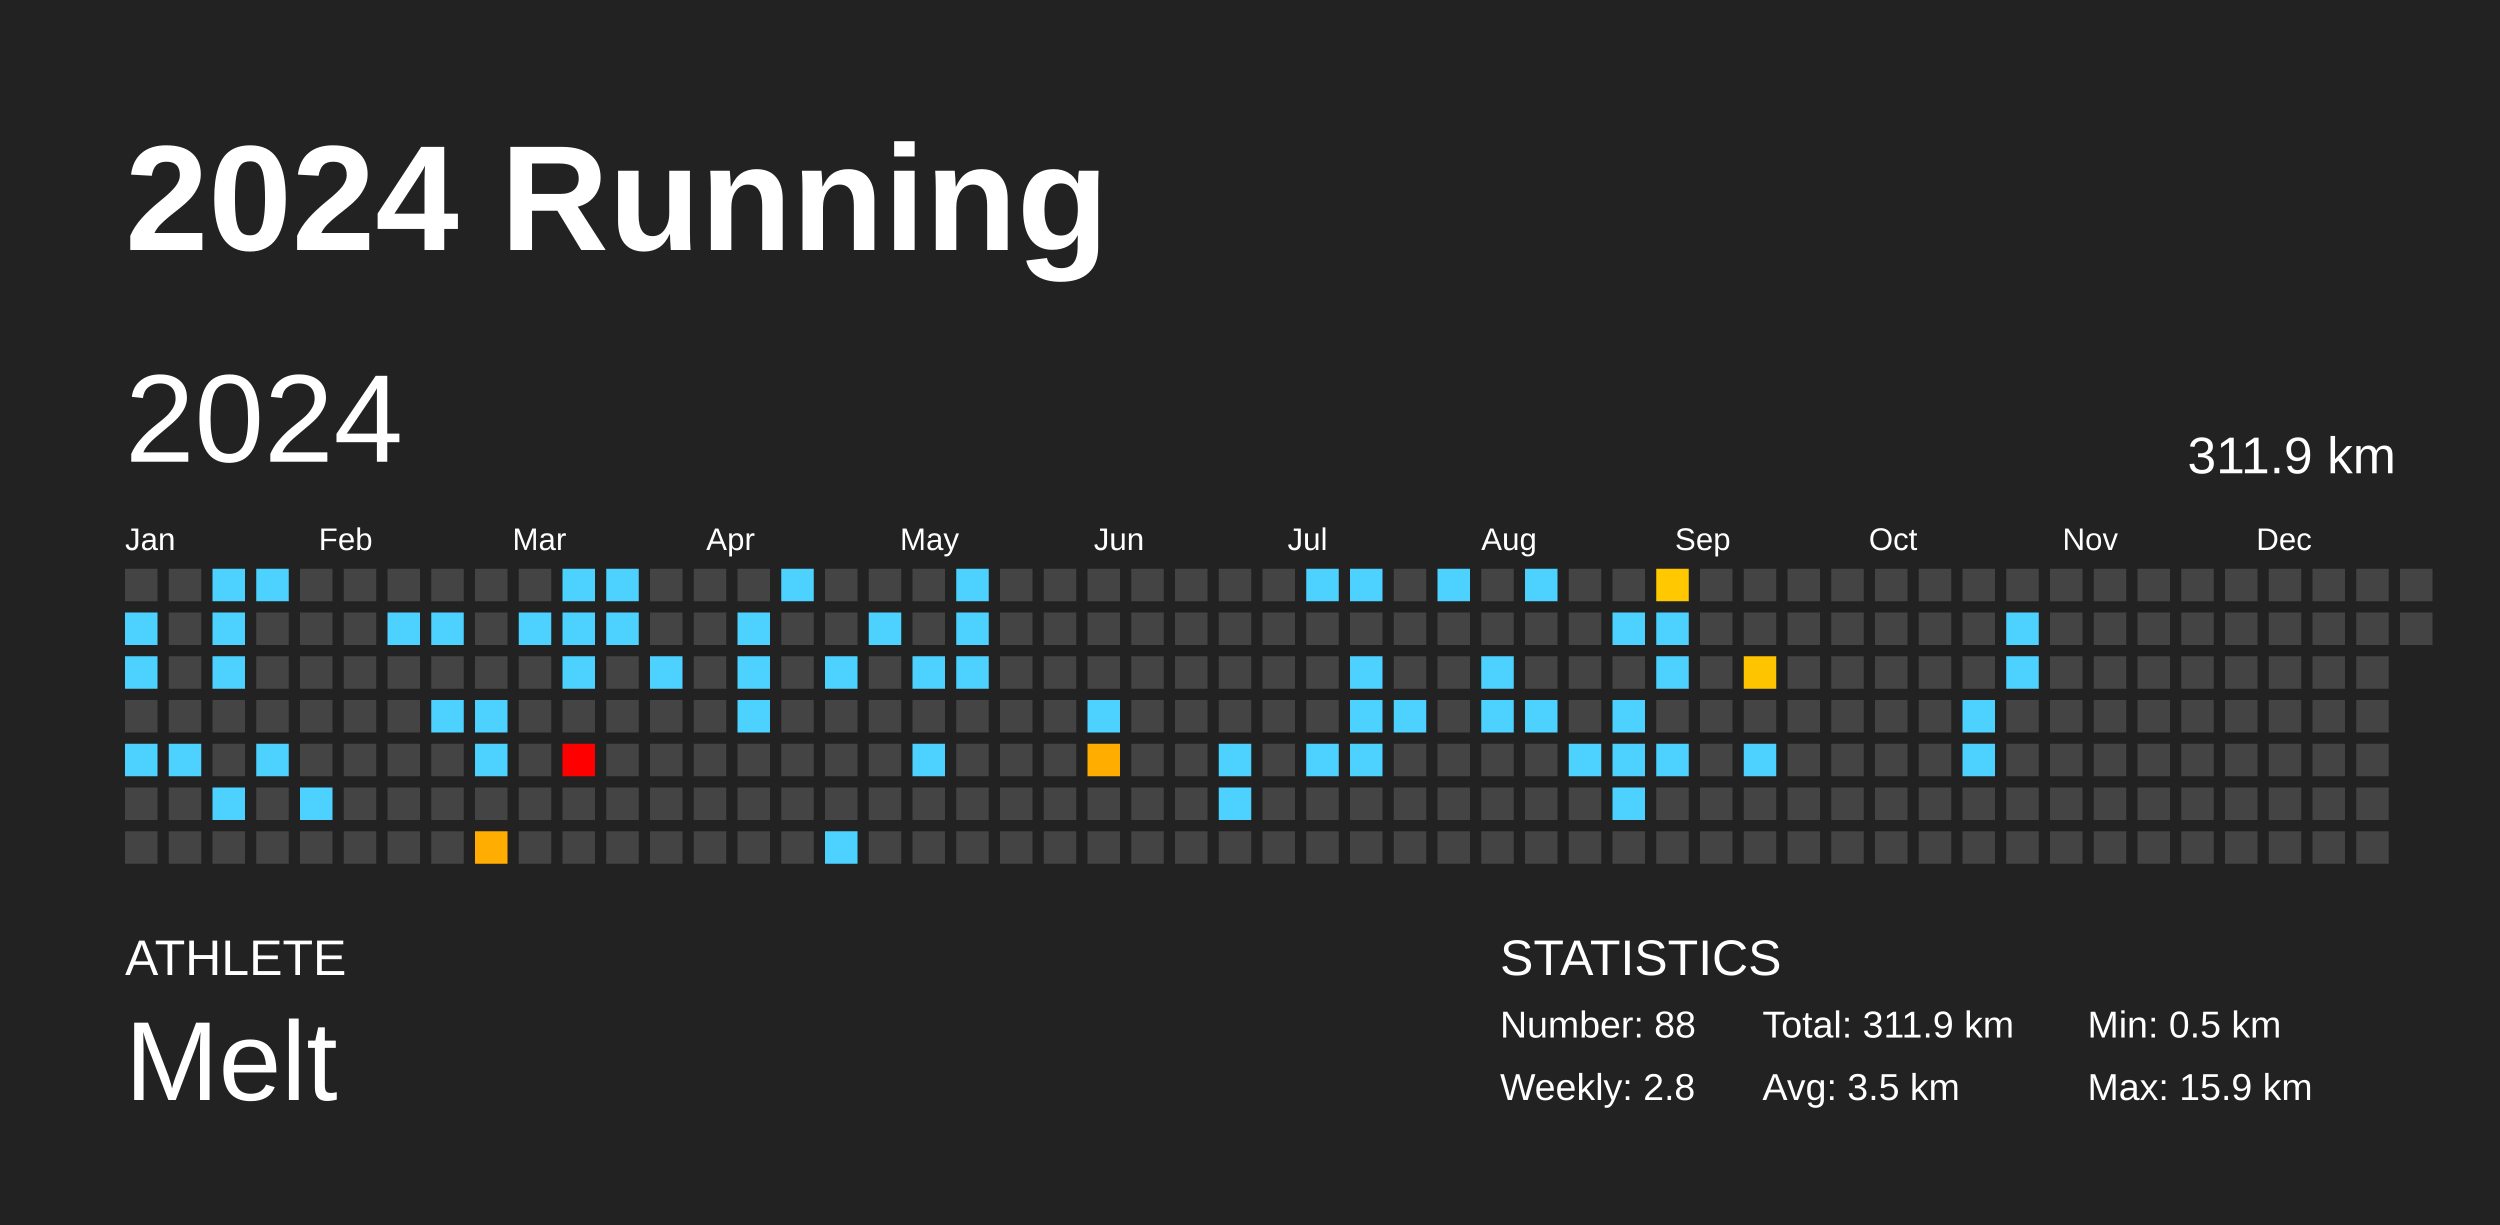
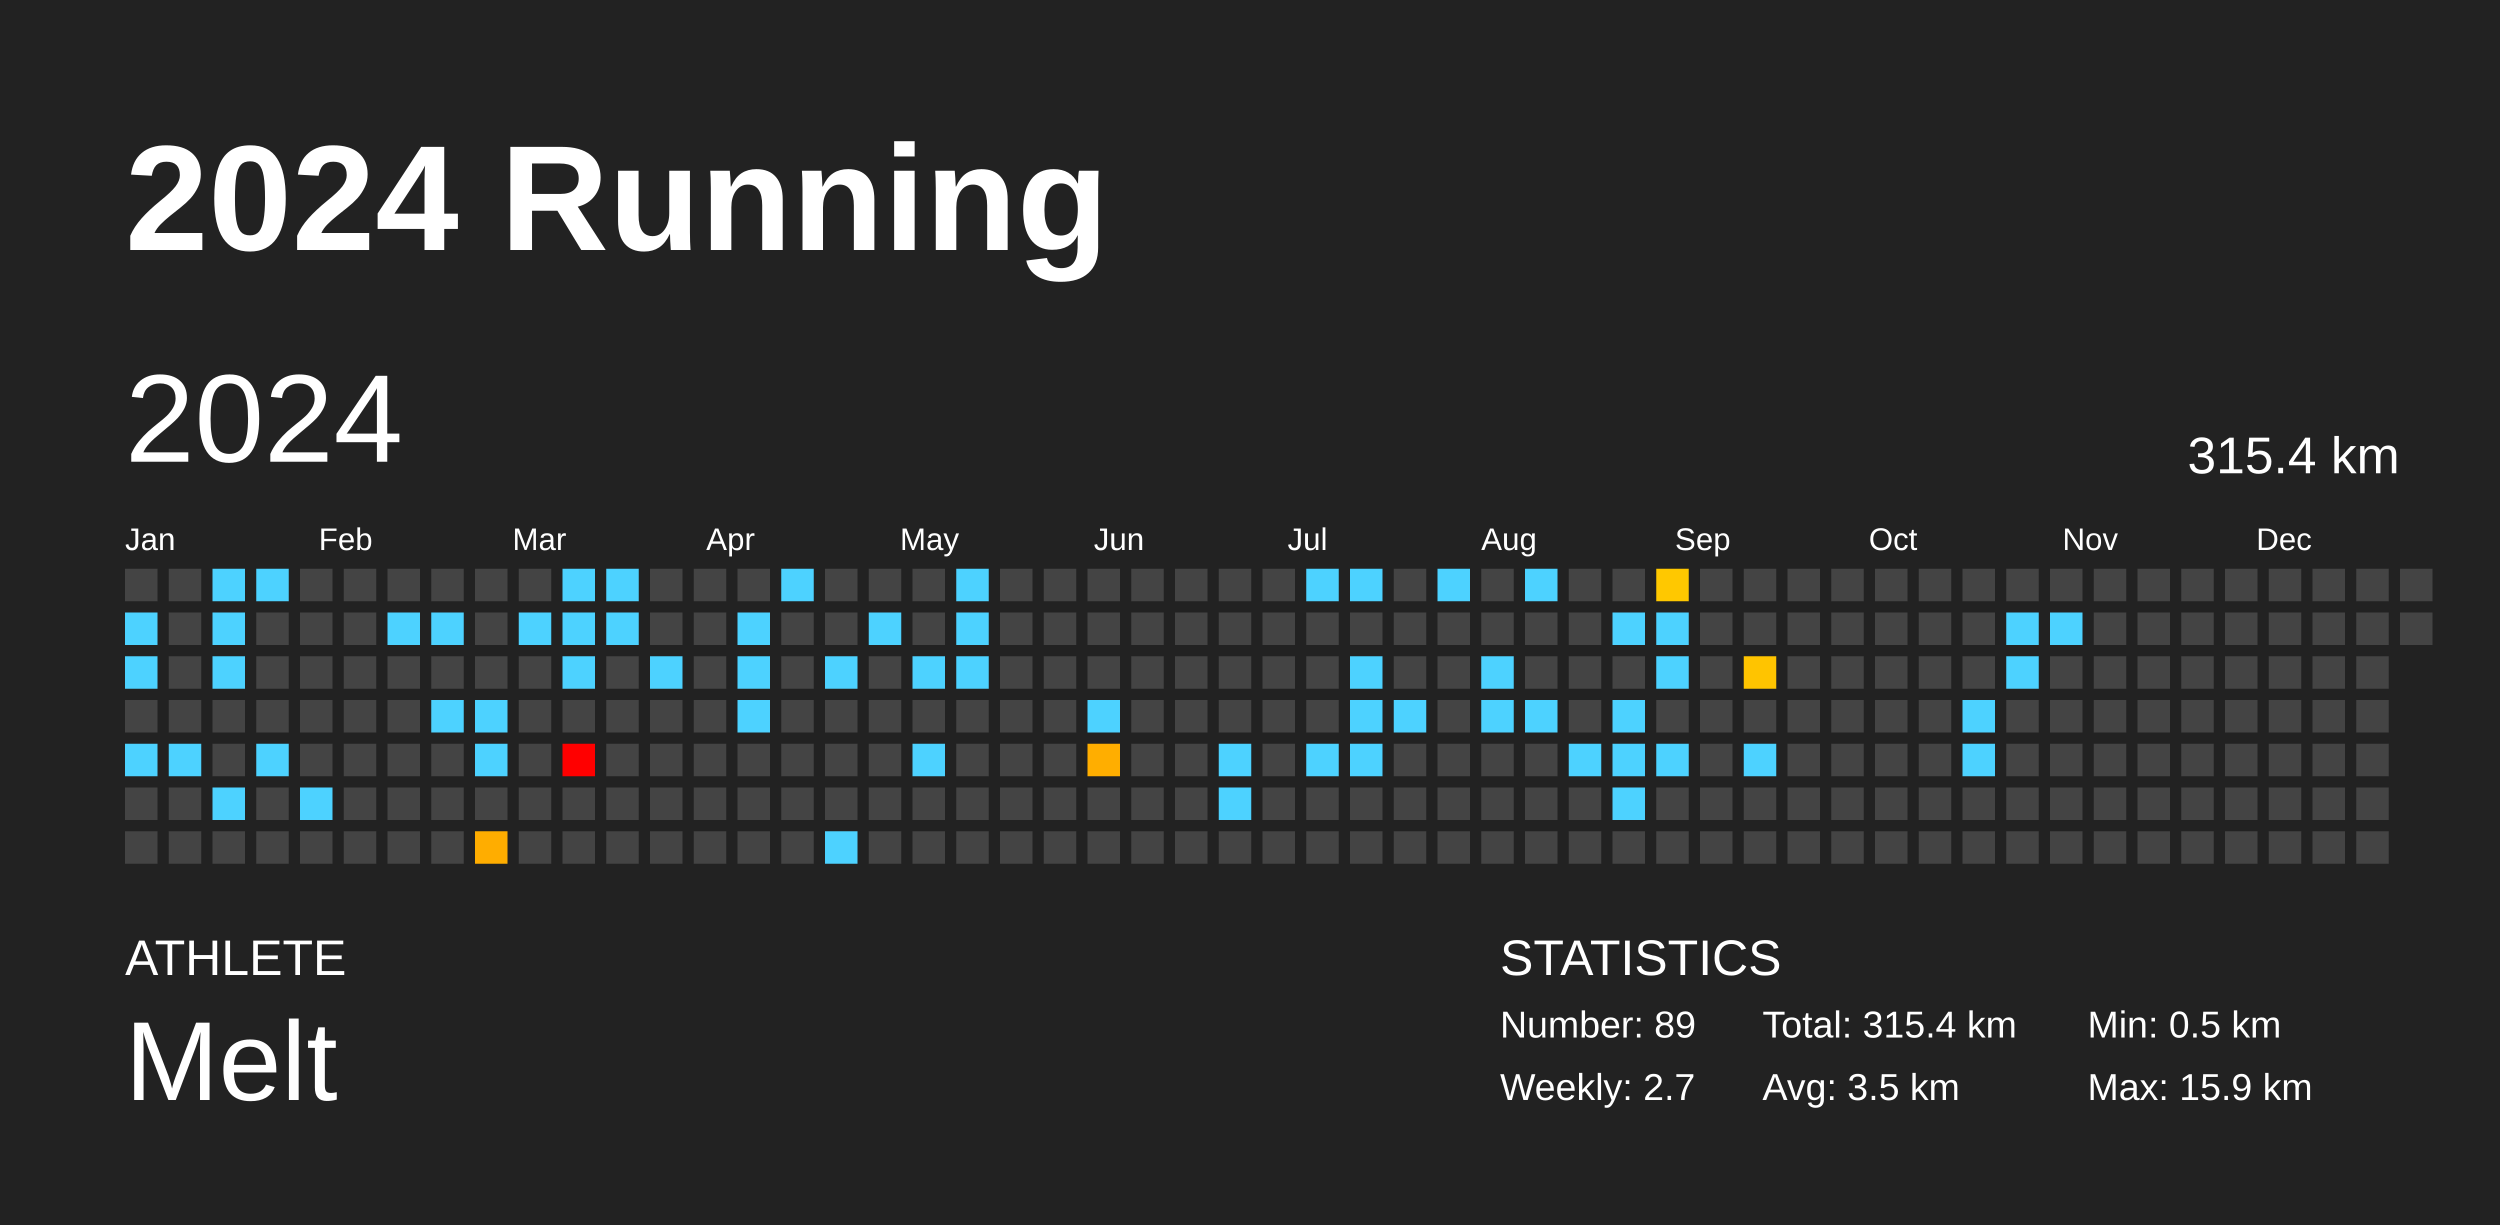
<svg xmlns="http://www.w3.org/2000/svg" baseProfile="full" height="98mm" version="1.1" viewBox="0,0,200,98" width="200mm">
  <defs />
  <rect fill="#222222" height="98" width="200" x="0" y="0" />
  <text fill="#FFFFFF" style="font-size:12px; font-family:Arial; font-weight:bold;" x="10" y="20">2024 Running</text>
  <text fill="#FFFFFF" style="font-size:4px; font-family:Arial" x="10" y="78">ATHLETE</text>
  <text fill="#FFFFFF" style="font-size:9px; font-family:Arial" x="10" y="88">Melt</text>
  <text fill="#FFFFFF" style="font-size:4px; font-family:Arial" x="120" y="78">STATISTICS</text>
-   <text fill="#FFFFFF" style="font-size:3px; font-family:Arial" x="120" y="83">Number: 88</text>
-   <text fill="#FFFFFF" style="font-size:3px; font-family:Arial" x="120" y="88">Weekly: 2.8</text>
-   <text fill="#FFFFFF" style="font-size:3px; font-family:Arial" x="141" y="83">Total: 311.9 km</text>
+   <text fill="#FFFFFF" style="font-size:3px; font-family:Arial" x="120" y="83">Number: 89</text>
+   <text fill="#FFFFFF" style="font-size:3px; font-family:Arial" x="120" y="88">Weekly: 2.7</text>
+   <text fill="#FFFFFF" style="font-size:3px; font-family:Arial" x="141" y="83">Total: 315.4 km</text>
  <text fill="#FFFFFF" style="font-size:3px; font-family:Arial" x="141" y="88">Avg: 3.5 km</text>
  <text fill="#FFFFFF" style="font-size:3px; font-family:Arial" x="167" y="83">Min: 0.5 km</text>
  <text fill="#FFFFFF" style="font-size:3px; font-family:Arial" x="167" y="88">Max: 15.9 km</text>
  <text dominant-baseline="hanging" fill="#FFFFFF" style="font-size:10.0px; font-family:Arial;" x="10" y="30">2024</text>
-   <text dominant-baseline="hanging" fill="#FFFFFF" style="font-size:4.125px; font-family:Arial;" x="175" y="35">311.9 km</text>
+   <text dominant-baseline="hanging" fill="#FFFFFF" style="font-size:4.125px; font-family:Arial;" x="175" y="35">315.4 km</text>
  <text fill="#FFFFFF" style="font-size:2.5px; font-family:Arial" x="10.0" y="44">Jan</text>
  <text fill="#FFFFFF" style="font-size:2.5px; font-family:Arial" x="25.5" y="44">Feb</text>
  <text fill="#FFFFFF" style="font-size:2.5px; font-family:Arial" x="41.0" y="44">Mar</text>
  <text fill="#FFFFFF" style="font-size:2.5px; font-family:Arial" x="56.5" y="44">Apr</text>
  <text fill="#FFFFFF" style="font-size:2.5px; font-family:Arial" x="72.0" y="44">May</text>
  <text fill="#FFFFFF" style="font-size:2.5px; font-family:Arial" x="87.5" y="44">Jun</text>
  <text fill="#FFFFFF" style="font-size:2.5px; font-family:Arial" x="103.0" y="44">Jul</text>
  <text fill="#FFFFFF" style="font-size:2.5px; font-family:Arial" x="118.5" y="44">Aug</text>
  <text fill="#FFFFFF" style="font-size:2.5px; font-family:Arial" x="134.0" y="44">Sep</text>
  <text fill="#FFFFFF" style="font-size:2.5px; font-family:Arial" x="149.5" y="44">Oct</text>
  <text fill="#FFFFFF" style="font-size:2.5px; font-family:Arial" x="165.0" y="44">Nov</text>
  <text fill="#FFFFFF" style="font-size:2.5px; font-family:Arial" x="180.5" y="44">Dec</text>
  <rect fill="#444444" height="2.6" width="2.6" x="10.0" y="45.5" />
  <rect fill="#4dd2ff" height="2.6" width="2.6" x="10.0" y="49.0" />
  <rect fill="#4dd2ff" height="2.6" width="2.6" x="10.0" y="52.5" />
  <rect fill="#444444" height="2.6" width="2.6" x="10.0" y="56.0" />
  <rect fill="#4dd2ff" height="2.6" width="2.6" x="10.0" y="59.5" />
  <rect fill="#444444" height="2.6" width="2.6" x="10.0" y="63.0" />
  <rect fill="#444444" height="2.6" width="2.6" x="10.0" y="66.5" />
  <rect fill="#444444" height="2.6" width="2.6" x="13.5" y="45.5" />
  <rect fill="#444444" height="2.6" width="2.6" x="13.5" y="49.0" />
  <rect fill="#444444" height="2.6" width="2.6" x="13.5" y="52.5" />
  <rect fill="#444444" height="2.6" width="2.6" x="13.5" y="56.0" />
  <rect fill="#4dd2ff" height="2.6" width="2.6" x="13.5" y="59.5" />
  <rect fill="#444444" height="2.6" width="2.6" x="13.5" y="63.0" />
  <rect fill="#444444" height="2.6" width="2.6" x="13.5" y="66.5" />
  <rect fill="#4dd2ff" height="2.6" width="2.6" x="17.0" y="45.5" />
  <rect fill="#4dd2ff" height="2.6" width="2.6" x="17.0" y="49.0" />
  <rect fill="#4dd2ff" height="2.6" width="2.6" x="17.0" y="52.5" />
  <rect fill="#444444" height="2.6" width="2.6" x="17.0" y="56.0" />
  <rect fill="#444444" height="2.6" width="2.6" x="17.0" y="59.5" />
  <rect fill="#4dd2ff" height="2.6" width="2.6" x="17.0" y="63.0" />
  <rect fill="#444444" height="2.6" width="2.6" x="17.0" y="66.5" />
  <rect fill="#4dd2ff" height="2.6" width="2.6" x="20.5" y="45.5" />
  <rect fill="#444444" height="2.6" width="2.6" x="20.5" y="49.0" />
  <rect fill="#444444" height="2.6" width="2.6" x="20.5" y="52.5" />
  <rect fill="#444444" height="2.6" width="2.6" x="20.5" y="56.0" />
  <rect fill="#4dd2ff" height="2.6" width="2.6" x="20.5" y="59.5" />
  <rect fill="#444444" height="2.6" width="2.6" x="20.5" y="63.0" />
  <rect fill="#444444" height="2.6" width="2.6" x="20.5" y="66.5" />
  <rect fill="#444444" height="2.6" width="2.6" x="24.0" y="45.5" />
  <rect fill="#444444" height="2.6" width="2.6" x="24.0" y="49.0" />
  <rect fill="#444444" height="2.6" width="2.6" x="24.0" y="52.5" />
  <rect fill="#444444" height="2.6" width="2.6" x="24.0" y="56.0" />
  <rect fill="#444444" height="2.6" width="2.6" x="24.0" y="59.5" />
  <rect fill="#4dd2ff" height="2.6" width="2.6" x="24.0" y="63.0" />
  <rect fill="#444444" height="2.6" width="2.6" x="24.0" y="66.5" />
  <rect fill="#444444" height="2.6" width="2.6" x="27.5" y="45.5" />
  <rect fill="#444444" height="2.6" width="2.6" x="27.5" y="49.0" />
  <rect fill="#444444" height="2.6" width="2.6" x="27.5" y="52.5" />
  <rect fill="#444444" height="2.6" width="2.6" x="27.5" y="56.0" />
  <rect fill="#444444" height="2.6" width="2.6" x="27.5" y="59.5" />
  <rect fill="#444444" height="2.6" width="2.6" x="27.5" y="63.0" />
  <rect fill="#444444" height="2.6" width="2.6" x="27.5" y="66.5" />
  <rect fill="#444444" height="2.6" width="2.6" x="31.0" y="45.5" />
  <rect fill="#4dd2ff" height="2.6" width="2.6" x="31.0" y="49.0" />
  <rect fill="#444444" height="2.6" width="2.6" x="31.0" y="52.5" />
  <rect fill="#444444" height="2.6" width="2.6" x="31.0" y="56.0" />
  <rect fill="#444444" height="2.6" width="2.6" x="31.0" y="59.5" />
  <rect fill="#444444" height="2.6" width="2.6" x="31.0" y="63.0" />
  <rect fill="#444444" height="2.6" width="2.6" x="31.0" y="66.5" />
  <rect fill="#444444" height="2.6" width="2.6" x="34.5" y="45.5" />
  <rect fill="#4dd2ff" height="2.6" width="2.6" x="34.5" y="49.0" />
  <rect fill="#444444" height="2.6" width="2.6" x="34.5" y="52.5" />
  <rect fill="#4dd2ff" height="2.6" width="2.6" x="34.5" y="56.0" />
  <rect fill="#444444" height="2.6" width="2.6" x="34.5" y="59.5" />
  <rect fill="#444444" height="2.6" width="2.6" x="34.5" y="63.0" />
  <rect fill="#444444" height="2.6" width="2.6" x="34.5" y="66.5" />
  <rect fill="#444444" height="2.6" width="2.6" x="38.0" y="45.5" />
  <rect fill="#444444" height="2.6" width="2.6" x="38.0" y="49.0" />
  <rect fill="#444444" height="2.6" width="2.6" x="38.0" y="52.5" />
  <rect fill="#4dd2ff" height="2.6" width="2.6" x="38.0" y="56.0" />
  <rect fill="#4dd2ff" height="2.6" width="2.6" x="38.0" y="59.5" />
  <rect fill="#444444" height="2.6" width="2.6" x="38.0" y="63.0" />
  <rect fill="#ffad00" height="2.6" width="2.6" x="38.0" y="66.5" />
  <rect fill="#444444" height="2.6" width="2.6" x="41.5" y="45.5" />
  <rect fill="#4dd2ff" height="2.6" width="2.6" x="41.5" y="49.0" />
  <rect fill="#444444" height="2.6" width="2.6" x="41.5" y="52.5" />
  <rect fill="#444444" height="2.6" width="2.6" x="41.5" y="56.0" />
  <rect fill="#444444" height="2.6" width="2.6" x="41.5" y="59.5" />
  <rect fill="#444444" height="2.6" width="2.6" x="41.5" y="63.0" />
  <rect fill="#444444" height="2.6" width="2.6" x="41.5" y="66.5" />
  <rect fill="#4dd2ff" height="2.6" width="2.6" x="45.0" y="45.5" />
  <rect fill="#4dd2ff" height="2.6" width="2.6" x="45.0" y="49.0" />
  <rect fill="#4dd2ff" height="2.6" width="2.6" x="45.0" y="52.5" />
  <rect fill="#444444" height="2.6" width="2.6" x="45.0" y="56.0" />
  <rect fill="red" height="2.6" width="2.6" x="45.0" y="59.5" />
  <rect fill="#444444" height="2.6" width="2.6" x="45.0" y="63.0" />
  <rect fill="#444444" height="2.6" width="2.6" x="45.0" y="66.5" />
  <rect fill="#4dd2ff" height="2.6" width="2.6" x="48.5" y="45.5" />
  <rect fill="#4dd2ff" height="2.6" width="2.6" x="48.5" y="49.0" />
  <rect fill="#444444" height="2.6" width="2.6" x="48.5" y="52.5" />
  <rect fill="#444444" height="2.6" width="2.6" x="48.5" y="56.0" />
  <rect fill="#444444" height="2.6" width="2.6" x="48.5" y="59.5" />
  <rect fill="#444444" height="2.6" width="2.6" x="48.5" y="63.0" />
  <rect fill="#444444" height="2.6" width="2.6" x="48.5" y="66.5" />
  <rect fill="#444444" height="2.6" width="2.6" x="52.0" y="45.5" />
  <rect fill="#444444" height="2.6" width="2.6" x="52.0" y="49.0" />
  <rect fill="#4dd2ff" height="2.6" width="2.6" x="52.0" y="52.5" />
  <rect fill="#444444" height="2.6" width="2.6" x="52.0" y="56.0" />
  <rect fill="#444444" height="2.6" width="2.6" x="52.0" y="59.5" />
  <rect fill="#444444" height="2.6" width="2.6" x="52.0" y="63.0" />
  <rect fill="#444444" height="2.6" width="2.6" x="52.0" y="66.5" />
  <rect fill="#444444" height="2.6" width="2.6" x="55.5" y="45.5" />
  <rect fill="#444444" height="2.6" width="2.6" x="55.5" y="49.0" />
  <rect fill="#444444" height="2.6" width="2.6" x="55.5" y="52.5" />
  <rect fill="#444444" height="2.6" width="2.6" x="55.5" y="56.0" />
  <rect fill="#444444" height="2.6" width="2.6" x="55.5" y="59.5" />
  <rect fill="#444444" height="2.6" width="2.6" x="55.5" y="63.0" />
  <rect fill="#444444" height="2.6" width="2.6" x="55.5" y="66.5" />
  <rect fill="#444444" height="2.6" width="2.6" x="59.0" y="45.5" />
  <rect fill="#4dd2ff" height="2.6" width="2.6" x="59.0" y="49.0" />
  <rect fill="#4dd2ff" height="2.6" width="2.6" x="59.0" y="52.5" />
  <rect fill="#4dd2ff" height="2.6" width="2.6" x="59.0" y="56.0" />
  <rect fill="#444444" height="2.6" width="2.6" x="59.0" y="59.5" />
  <rect fill="#444444" height="2.6" width="2.6" x="59.0" y="63.0" />
  <rect fill="#444444" height="2.6" width="2.6" x="59.0" y="66.5" />
  <rect fill="#4dd2ff" height="2.6" width="2.6" x="62.5" y="45.5" />
  <rect fill="#444444" height="2.6" width="2.6" x="62.5" y="49.0" />
  <rect fill="#444444" height="2.6" width="2.6" x="62.5" y="52.5" />
  <rect fill="#444444" height="2.6" width="2.6" x="62.5" y="56.0" />
  <rect fill="#444444" height="2.6" width="2.6" x="62.5" y="59.5" />
  <rect fill="#444444" height="2.6" width="2.6" x="62.5" y="63.0" />
  <rect fill="#444444" height="2.6" width="2.6" x="62.5" y="66.5" />
  <rect fill="#444444" height="2.6" width="2.6" x="66.0" y="45.5" />
  <rect fill="#444444" height="2.6" width="2.6" x="66.0" y="49.0" />
  <rect fill="#4dd2ff" height="2.6" width="2.6" x="66.0" y="52.5" />
  <rect fill="#444444" height="2.6" width="2.6" x="66.0" y="56.0" />
  <rect fill="#444444" height="2.6" width="2.6" x="66.0" y="59.5" />
  <rect fill="#444444" height="2.6" width="2.6" x="66.0" y="63.0" />
  <rect fill="#4dd2ff" height="2.6" width="2.6" x="66.0" y="66.5" />
  <rect fill="#444444" height="2.6" width="2.6" x="69.5" y="45.5" />
  <rect fill="#4dd2ff" height="2.6" width="2.6" x="69.5" y="49.0" />
  <rect fill="#444444" height="2.6" width="2.6" x="69.5" y="52.5" />
  <rect fill="#444444" height="2.6" width="2.6" x="69.5" y="56.0" />
  <rect fill="#444444" height="2.6" width="2.6" x="69.5" y="59.5" />
  <rect fill="#444444" height="2.6" width="2.6" x="69.5" y="63.0" />
  <rect fill="#444444" height="2.6" width="2.6" x="69.5" y="66.5" />
  <rect fill="#444444" height="2.6" width="2.6" x="73.0" y="45.5" />
  <rect fill="#444444" height="2.6" width="2.6" x="73.0" y="49.0" />
  <rect fill="#4dd2ff" height="2.6" width="2.6" x="73.0" y="52.5" />
  <rect fill="#444444" height="2.6" width="2.6" x="73.0" y="56.0" />
  <rect fill="#4dd2ff" height="2.6" width="2.6" x="73.0" y="59.5" />
  <rect fill="#444444" height="2.6" width="2.6" x="73.0" y="63.0" />
  <rect fill="#444444" height="2.6" width="2.6" x="73.0" y="66.5" />
  <rect fill="#4dd2ff" height="2.6" width="2.6" x="76.5" y="45.5" />
  <rect fill="#4dd2ff" height="2.6" width="2.6" x="76.5" y="49.0" />
  <rect fill="#4dd2ff" height="2.6" width="2.6" x="76.5" y="52.5" />
  <rect fill="#444444" height="2.6" width="2.6" x="76.5" y="56.0" />
  <rect fill="#444444" height="2.6" width="2.6" x="76.5" y="59.5" />
  <rect fill="#444444" height="2.6" width="2.6" x="76.5" y="63.0" />
  <rect fill="#444444" height="2.6" width="2.6" x="76.5" y="66.5" />
  <rect fill="#444444" height="2.6" width="2.6" x="80.0" y="45.5" />
  <rect fill="#444444" height="2.6" width="2.6" x="80.0" y="49.0" />
  <rect fill="#444444" height="2.6" width="2.6" x="80.0" y="52.5" />
  <rect fill="#444444" height="2.6" width="2.6" x="80.0" y="56.0" />
  <rect fill="#444444" height="2.6" width="2.6" x="80.0" y="59.5" />
  <rect fill="#444444" height="2.6" width="2.6" x="80.0" y="63.0" />
  <rect fill="#444444" height="2.6" width="2.6" x="80.0" y="66.5" />
  <rect fill="#444444" height="2.6" width="2.6" x="83.5" y="45.5" />
  <rect fill="#444444" height="2.6" width="2.6" x="83.5" y="49.0" />
  <rect fill="#444444" height="2.6" width="2.6" x="83.5" y="52.5" />
  <rect fill="#444444" height="2.6" width="2.6" x="83.5" y="56.0" />
  <rect fill="#444444" height="2.6" width="2.6" x="83.5" y="59.5" />
  <rect fill="#444444" height="2.6" width="2.6" x="83.5" y="63.0" />
  <rect fill="#444444" height="2.6" width="2.6" x="83.5" y="66.5" />
  <rect fill="#444444" height="2.6" width="2.6" x="87.0" y="45.5" />
  <rect fill="#444444" height="2.6" width="2.6" x="87.0" y="49.0" />
  <rect fill="#444444" height="2.6" width="2.6" x="87.0" y="52.5" />
  <rect fill="#4dd2ff" height="2.6" width="2.6" x="87.0" y="56.0" />
  <rect fill="#ffae00" height="2.6" width="2.6" x="87.0" y="59.5" />
  <rect fill="#444444" height="2.6" width="2.6" x="87.0" y="63.0" />
  <rect fill="#444444" height="2.6" width="2.6" x="87.0" y="66.5" />
  <rect fill="#444444" height="2.6" width="2.6" x="90.5" y="45.5" />
  <rect fill="#444444" height="2.6" width="2.6" x="90.5" y="49.0" />
  <rect fill="#444444" height="2.6" width="2.6" x="90.5" y="52.5" />
  <rect fill="#444444" height="2.6" width="2.6" x="90.5" y="56.0" />
  <rect fill="#444444" height="2.6" width="2.6" x="90.5" y="59.5" />
  <rect fill="#444444" height="2.6" width="2.6" x="90.5" y="63.0" />
  <rect fill="#444444" height="2.6" width="2.6" x="90.5" y="66.5" />
  <rect fill="#444444" height="2.6" width="2.6" x="94.0" y="45.5" />
  <rect fill="#444444" height="2.6" width="2.6" x="94.0" y="49.0" />
  <rect fill="#444444" height="2.6" width="2.6" x="94.0" y="52.5" />
  <rect fill="#444444" height="2.6" width="2.6" x="94.0" y="56.0" />
  <rect fill="#444444" height="2.6" width="2.6" x="94.0" y="59.5" />
  <rect fill="#444444" height="2.6" width="2.6" x="94.0" y="63.0" />
  <rect fill="#444444" height="2.6" width="2.6" x="94.0" y="66.5" />
  <rect fill="#444444" height="2.6" width="2.6" x="97.5" y="45.5" />
  <rect fill="#444444" height="2.6" width="2.6" x="97.5" y="49.0" />
  <rect fill="#444444" height="2.6" width="2.6" x="97.5" y="52.5" />
  <rect fill="#444444" height="2.6" width="2.6" x="97.5" y="56.0" />
  <rect fill="#4dd2ff" height="2.6" width="2.6" x="97.5" y="59.5" />
  <rect fill="#4dd2ff" height="2.6" width="2.6" x="97.5" y="63.0" />
  <rect fill="#444444" height="2.6" width="2.6" x="97.5" y="66.5" />
  <rect fill="#444444" height="2.6" width="2.6" x="101.0" y="45.5" />
  <rect fill="#444444" height="2.6" width="2.6" x="101.0" y="49.0" />
  <rect fill="#444444" height="2.6" width="2.6" x="101.0" y="52.5" />
  <rect fill="#444444" height="2.6" width="2.6" x="101.0" y="56.0" />
  <rect fill="#444444" height="2.6" width="2.6" x="101.0" y="59.5" />
  <rect fill="#444444" height="2.6" width="2.6" x="101.0" y="63.0" />
  <rect fill="#444444" height="2.6" width="2.6" x="101.0" y="66.5" />
  <rect fill="#4dd2ff" height="2.6" width="2.6" x="104.5" y="45.5" />
  <rect fill="#444444" height="2.6" width="2.6" x="104.5" y="49.0" />
  <rect fill="#444444" height="2.6" width="2.6" x="104.5" y="52.5" />
  <rect fill="#444444" height="2.6" width="2.6" x="104.5" y="56.0" />
  <rect fill="#4dd2ff" height="2.6" width="2.6" x="104.5" y="59.5" />
  <rect fill="#444444" height="2.6" width="2.6" x="104.5" y="63.0" />
  <rect fill="#444444" height="2.6" width="2.6" x="104.5" y="66.5" />
  <rect fill="#4dd2ff" height="2.6" width="2.6" x="108.0" y="45.5" />
  <rect fill="#444444" height="2.6" width="2.6" x="108.0" y="49.0" />
  <rect fill="#4dd2ff" height="2.6" width="2.6" x="108.0" y="52.5" />
  <rect fill="#4dd2ff" height="2.6" width="2.6" x="108.0" y="56.0" />
  <rect fill="#4dd2ff" height="2.6" width="2.6" x="108.0" y="59.5" />
  <rect fill="#444444" height="2.6" width="2.6" x="108.0" y="63.0" />
  <rect fill="#444444" height="2.6" width="2.6" x="108.0" y="66.5" />
  <rect fill="#444444" height="2.6" width="2.6" x="111.5" y="45.5" />
  <rect fill="#444444" height="2.6" width="2.6" x="111.5" y="49.0" />
  <rect fill="#444444" height="2.6" width="2.6" x="111.5" y="52.5" />
  <rect fill="#4dd2ff" height="2.6" width="2.6" x="111.5" y="56.0" />
  <rect fill="#444444" height="2.6" width="2.6" x="111.5" y="59.5" />
  <rect fill="#444444" height="2.6" width="2.6" x="111.5" y="63.0" />
  <rect fill="#444444" height="2.6" width="2.6" x="111.5" y="66.5" />
  <rect fill="#4dd2ff" height="2.6" width="2.6" x="115.0" y="45.5" />
  <rect fill="#444444" height="2.6" width="2.6" x="115.0" y="49.0" />
  <rect fill="#444444" height="2.6" width="2.6" x="115.0" y="52.5" />
  <rect fill="#444444" height="2.6" width="2.6" x="115.0" y="56.0" />
  <rect fill="#444444" height="2.6" width="2.6" x="115.0" y="59.5" />
  <rect fill="#444444" height="2.6" width="2.6" x="115.0" y="63.0" />
  <rect fill="#444444" height="2.6" width="2.6" x="115.0" y="66.5" />
  <rect fill="#444444" height="2.6" width="2.6" x="118.5" y="45.5" />
  <rect fill="#444444" height="2.6" width="2.6" x="118.5" y="49.0" />
  <rect fill="#4dd2ff" height="2.6" width="2.6" x="118.5" y="52.5" />
  <rect fill="#4dd2ff" height="2.6" width="2.6" x="118.5" y="56.0" />
  <rect fill="#444444" height="2.6" width="2.6" x="118.5" y="59.5" />
  <rect fill="#444444" height="2.6" width="2.6" x="118.5" y="63.0" />
  <rect fill="#444444" height="2.6" width="2.6" x="118.5" y="66.5" />
  <rect fill="#4dd2ff" height="2.6" width="2.6" x="122.0" y="45.5" />
  <rect fill="#444444" height="2.6" width="2.6" x="122.0" y="49.0" />
  <rect fill="#444444" height="2.6" width="2.6" x="122.0" y="52.5" />
  <rect fill="#4dd2ff" height="2.6" width="2.6" x="122.0" y="56.0" />
  <rect fill="#444444" height="2.6" width="2.6" x="122.0" y="59.5" />
  <rect fill="#444444" height="2.6" width="2.6" x="122.0" y="63.0" />
  <rect fill="#444444" height="2.6" width="2.6" x="122.0" y="66.5" />
  <rect fill="#444444" height="2.6" width="2.6" x="125.5" y="45.5" />
  <rect fill="#444444" height="2.6" width="2.6" x="125.5" y="49.0" />
  <rect fill="#444444" height="2.6" width="2.6" x="125.5" y="52.5" />
  <rect fill="#444444" height="2.6" width="2.6" x="125.5" y="56.0" />
  <rect fill="#4dd2ff" height="2.6" width="2.6" x="125.5" y="59.5" />
  <rect fill="#444444" height="2.6" width="2.6" x="125.5" y="63.0" />
  <rect fill="#444444" height="2.6" width="2.6" x="125.5" y="66.5" />
  <rect fill="#444444" height="2.6" width="2.6" x="129.0" y="45.5" />
  <rect fill="#4dd2ff" height="2.6" width="2.6" x="129.0" y="49.0" />
  <rect fill="#444444" height="2.6" width="2.6" x="129.0" y="52.5" />
  <rect fill="#4dd2ff" height="2.6" width="2.6" x="129.0" y="56.0" />
  <rect fill="#4dd2ff" height="2.6" width="2.6" x="129.0" y="59.5" />
  <rect fill="#4dd2ff" height="2.6" width="2.6" x="129.0" y="63.0" />
  <rect fill="#444444" height="2.6" width="2.6" x="129.0" y="66.5" />
  <rect fill="#ffc800" height="2.6" width="2.6" x="132.5" y="45.5" />
  <rect fill="#4dd2ff" height="2.6" width="2.6" x="132.5" y="49.0" />
  <rect fill="#4dd2ff" height="2.6" width="2.6" x="132.5" y="52.5" />
  <rect fill="#444444" height="2.6" width="2.6" x="132.5" y="56.0" />
  <rect fill="#4dd2ff" height="2.6" width="2.6" x="132.5" y="59.5" />
  <rect fill="#444444" height="2.6" width="2.6" x="132.5" y="63.0" />
  <rect fill="#444444" height="2.6" width="2.6" x="132.5" y="66.5" />
  <rect fill="#444444" height="2.6" width="2.6" x="136.0" y="45.5" />
  <rect fill="#444444" height="2.6" width="2.6" x="136.0" y="49.0" />
  <rect fill="#444444" height="2.6" width="2.6" x="136.0" y="52.5" />
  <rect fill="#444444" height="2.6" width="2.6" x="136.0" y="56.0" />
  <rect fill="#444444" height="2.6" width="2.6" x="136.0" y="59.5" />
  <rect fill="#444444" height="2.6" width="2.6" x="136.0" y="63.0" />
  <rect fill="#444444" height="2.6" width="2.6" x="136.0" y="66.5" />
  <rect fill="#444444" height="2.6" width="2.6" x="139.5" y="45.5" />
  <rect fill="#444444" height="2.6" width="2.6" x="139.5" y="49.0" />
  <rect fill="#ffc400" height="2.6" width="2.6" x="139.5" y="52.5" />
  <rect fill="#444444" height="2.6" width="2.6" x="139.5" y="56.0" />
  <rect fill="#4dd2ff" height="2.6" width="2.6" x="139.5" y="59.5" />
  <rect fill="#444444" height="2.6" width="2.6" x="139.5" y="63.0" />
  <rect fill="#444444" height="2.6" width="2.6" x="139.5" y="66.5" />
  <rect fill="#444444" height="2.6" width="2.6" x="143.0" y="45.5" />
  <rect fill="#444444" height="2.6" width="2.6" x="143.0" y="49.0" />
  <rect fill="#444444" height="2.6" width="2.6" x="143.0" y="52.5" />
  <rect fill="#444444" height="2.6" width="2.6" x="143.0" y="56.0" />
  <rect fill="#444444" height="2.6" width="2.6" x="143.0" y="59.5" />
  <rect fill="#444444" height="2.6" width="2.6" x="143.0" y="63.0" />
  <rect fill="#444444" height="2.6" width="2.6" x="143.0" y="66.5" />
  <rect fill="#444444" height="2.6" width="2.6" x="146.5" y="45.5" />
  <rect fill="#444444" height="2.6" width="2.6" x="146.5" y="49.0" />
  <rect fill="#444444" height="2.6" width="2.6" x="146.5" y="52.5" />
  <rect fill="#444444" height="2.6" width="2.6" x="146.5" y="56.0" />
  <rect fill="#444444" height="2.6" width="2.6" x="146.5" y="59.5" />
  <rect fill="#444444" height="2.6" width="2.6" x="146.5" y="63.0" />
  <rect fill="#444444" height="2.6" width="2.6" x="146.5" y="66.5" />
  <rect fill="#444444" height="2.6" width="2.6" x="150.0" y="45.5" />
  <rect fill="#444444" height="2.6" width="2.6" x="150.0" y="49.0" />
  <rect fill="#444444" height="2.6" width="2.6" x="150.0" y="52.5" />
  <rect fill="#444444" height="2.6" width="2.6" x="150.0" y="56.0" />
  <rect fill="#444444" height="2.6" width="2.6" x="150.0" y="59.5" />
  <rect fill="#444444" height="2.6" width="2.6" x="150.0" y="63.0" />
  <rect fill="#444444" height="2.6" width="2.6" x="150.0" y="66.5" />
  <rect fill="#444444" height="2.6" width="2.6" x="153.5" y="45.5" />
  <rect fill="#444444" height="2.6" width="2.6" x="153.5" y="49.0" />
  <rect fill="#444444" height="2.6" width="2.6" x="153.5" y="52.5" />
  <rect fill="#444444" height="2.6" width="2.6" x="153.5" y="56.0" />
  <rect fill="#444444" height="2.6" width="2.6" x="153.5" y="59.5" />
  <rect fill="#444444" height="2.6" width="2.6" x="153.5" y="63.0" />
  <rect fill="#444444" height="2.6" width="2.6" x="153.5" y="66.5" />
  <rect fill="#444444" height="2.6" width="2.6" x="157.0" y="45.5" />
  <rect fill="#444444" height="2.6" width="2.6" x="157.0" y="49.0" />
  <rect fill="#444444" height="2.6" width="2.6" x="157.0" y="52.5" />
  <rect fill="#4dd2ff" height="2.6" width="2.6" x="157.0" y="56.0" />
  <rect fill="#4dd2ff" height="2.6" width="2.6" x="157.0" y="59.5" />
  <rect fill="#444444" height="2.6" width="2.6" x="157.0" y="63.0" />
  <rect fill="#444444" height="2.6" width="2.6" x="157.0" y="66.5" />
  <rect fill="#444444" height="2.6" width="2.6" x="160.5" y="45.5" />
  <rect fill="#4dd2ff" height="2.6" width="2.6" x="160.5" y="49.0" />
  <rect fill="#4dd2ff" height="2.6" width="2.6" x="160.5" y="52.5" />
  <rect fill="#444444" height="2.6" width="2.6" x="160.5" y="56.0" />
  <rect fill="#444444" height="2.6" width="2.6" x="160.5" y="59.5" />
  <rect fill="#444444" height="2.6" width="2.6" x="160.5" y="63.0" />
  <rect fill="#444444" height="2.6" width="2.6" x="160.5" y="66.5" />
  <rect fill="#444444" height="2.6" width="2.6" x="164.0" y="45.5" />
-   <rect fill="#444444" height="2.6" width="2.6" x="164.0" y="49.0" />
+   <rect fill="#4dd2ff" height="2.6" width="2.6" x="164.0" y="49.0" />
  <rect fill="#444444" height="2.6" width="2.6" x="164.0" y="52.5" />
  <rect fill="#444444" height="2.6" width="2.6" x="164.0" y="56.0" />
  <rect fill="#444444" height="2.6" width="2.6" x="164.0" y="59.5" />
  <rect fill="#444444" height="2.6" width="2.6" x="164.0" y="63.0" />
  <rect fill="#444444" height="2.6" width="2.6" x="164.0" y="66.5" />
  <rect fill="#444444" height="2.6" width="2.6" x="167.5" y="45.5" />
  <rect fill="#444444" height="2.6" width="2.6" x="167.5" y="49.0" />
  <rect fill="#444444" height="2.6" width="2.6" x="167.5" y="52.5" />
  <rect fill="#444444" height="2.6" width="2.6" x="167.5" y="56.0" />
  <rect fill="#444444" height="2.6" width="2.6" x="167.5" y="59.5" />
  <rect fill="#444444" height="2.6" width="2.6" x="167.5" y="63.0" />
  <rect fill="#444444" height="2.6" width="2.6" x="167.5" y="66.5" />
  <rect fill="#444444" height="2.6" width="2.6" x="171.0" y="45.5" />
  <rect fill="#444444" height="2.6" width="2.6" x="171.0" y="49.0" />
  <rect fill="#444444" height="2.6" width="2.6" x="171.0" y="52.5" />
  <rect fill="#444444" height="2.6" width="2.6" x="171.0" y="56.0" />
  <rect fill="#444444" height="2.6" width="2.6" x="171.0" y="59.5" />
  <rect fill="#444444" height="2.6" width="2.6" x="171.0" y="63.0" />
  <rect fill="#444444" height="2.6" width="2.6" x="171.0" y="66.5" />
  <rect fill="#444444" height="2.6" width="2.6" x="174.5" y="45.5" />
  <rect fill="#444444" height="2.6" width="2.6" x="174.5" y="49.0" />
  <rect fill="#444444" height="2.6" width="2.6" x="174.5" y="52.5" />
  <rect fill="#444444" height="2.6" width="2.6" x="174.5" y="56.0" />
  <rect fill="#444444" height="2.6" width="2.6" x="174.5" y="59.5" />
  <rect fill="#444444" height="2.6" width="2.6" x="174.5" y="63.0" />
  <rect fill="#444444" height="2.6" width="2.6" x="174.5" y="66.5" />
  <rect fill="#444444" height="2.6" width="2.6" x="178.0" y="45.5" />
  <rect fill="#444444" height="2.6" width="2.6" x="178.0" y="49.0" />
  <rect fill="#444444" height="2.6" width="2.6" x="178.0" y="52.5" />
  <rect fill="#444444" height="2.6" width="2.6" x="178.0" y="56.0" />
  <rect fill="#444444" height="2.6" width="2.6" x="178.0" y="59.5" />
  <rect fill="#444444" height="2.6" width="2.6" x="178.0" y="63.0" />
  <rect fill="#444444" height="2.6" width="2.6" x="178.0" y="66.5" />
  <rect fill="#444444" height="2.6" width="2.6" x="181.5" y="45.5" />
  <rect fill="#444444" height="2.6" width="2.6" x="181.5" y="49.0" />
  <rect fill="#444444" height="2.6" width="2.6" x="181.5" y="52.5" />
  <rect fill="#444444" height="2.6" width="2.6" x="181.5" y="56.0" />
  <rect fill="#444444" height="2.6" width="2.6" x="181.5" y="59.5" />
  <rect fill="#444444" height="2.6" width="2.6" x="181.5" y="63.0" />
  <rect fill="#444444" height="2.6" width="2.6" x="181.5" y="66.5" />
  <rect fill="#444444" height="2.6" width="2.6" x="185.0" y="45.5" />
  <rect fill="#444444" height="2.6" width="2.6" x="185.0" y="49.0" />
  <rect fill="#444444" height="2.6" width="2.6" x="185.0" y="52.5" />
  <rect fill="#444444" height="2.6" width="2.6" x="185.0" y="56.0" />
  <rect fill="#444444" height="2.6" width="2.6" x="185.0" y="59.5" />
  <rect fill="#444444" height="2.6" width="2.6" x="185.0" y="63.0" />
  <rect fill="#444444" height="2.6" width="2.6" x="185.0" y="66.5" />
  <rect fill="#444444" height="2.6" width="2.6" x="188.5" y="45.5" />
  <rect fill="#444444" height="2.6" width="2.6" x="188.5" y="49.0" />
  <rect fill="#444444" height="2.6" width="2.6" x="188.5" y="52.5" />
  <rect fill="#444444" height="2.6" width="2.6" x="188.5" y="56.0" />
  <rect fill="#444444" height="2.6" width="2.6" x="188.5" y="59.5" />
  <rect fill="#444444" height="2.6" width="2.6" x="188.5" y="63.0" />
  <rect fill="#444444" height="2.6" width="2.6" x="188.5" y="66.5" />
  <rect fill="#444444" height="2.6" width="2.6" x="192.0" y="45.5" />
  <rect fill="#444444" height="2.6" width="2.6" x="192.0" y="49.0" />
</svg>
